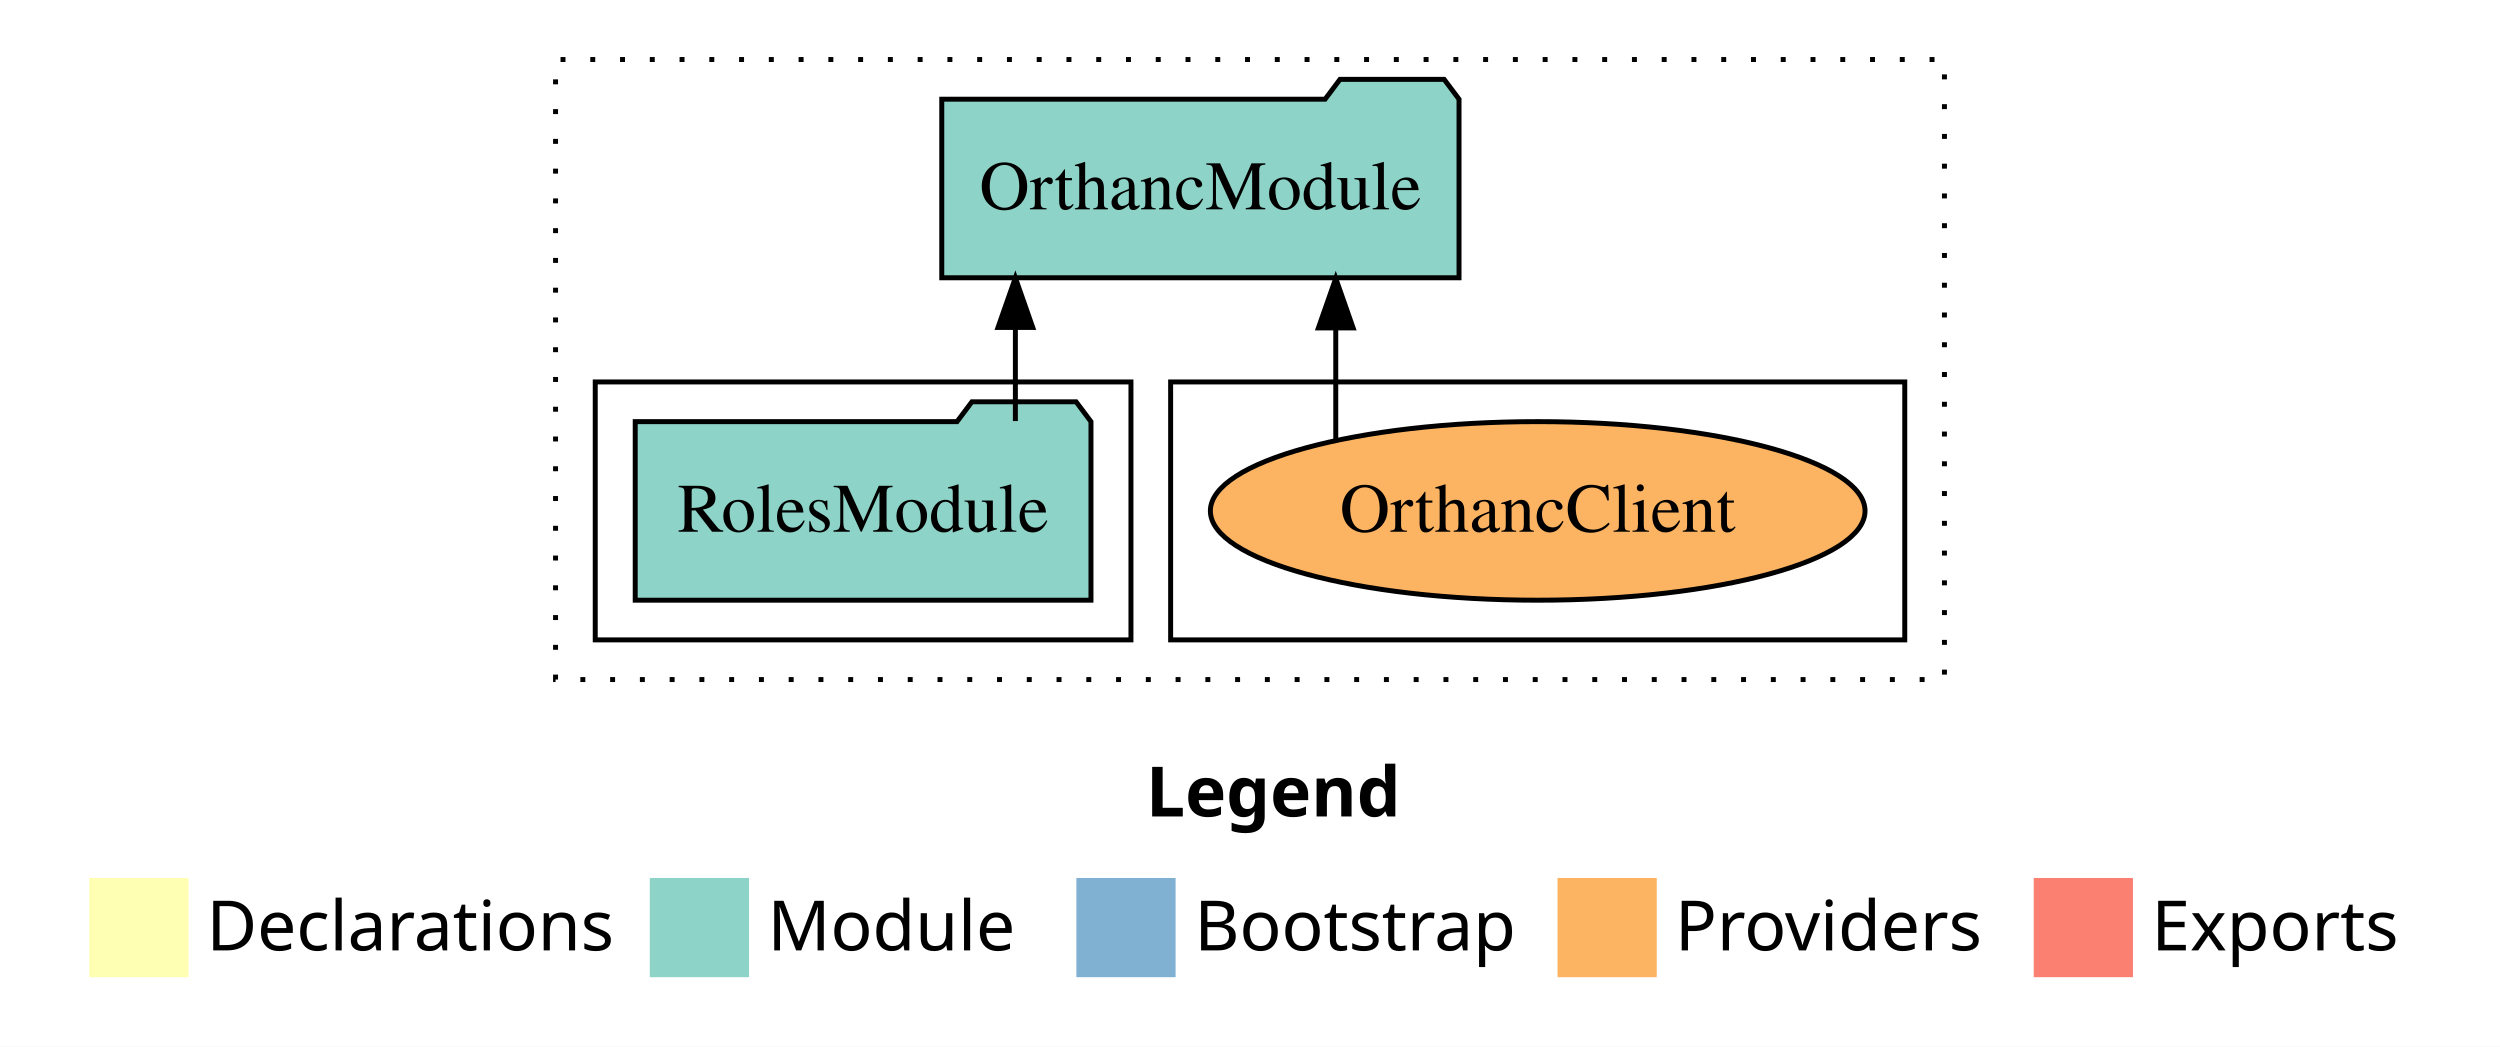
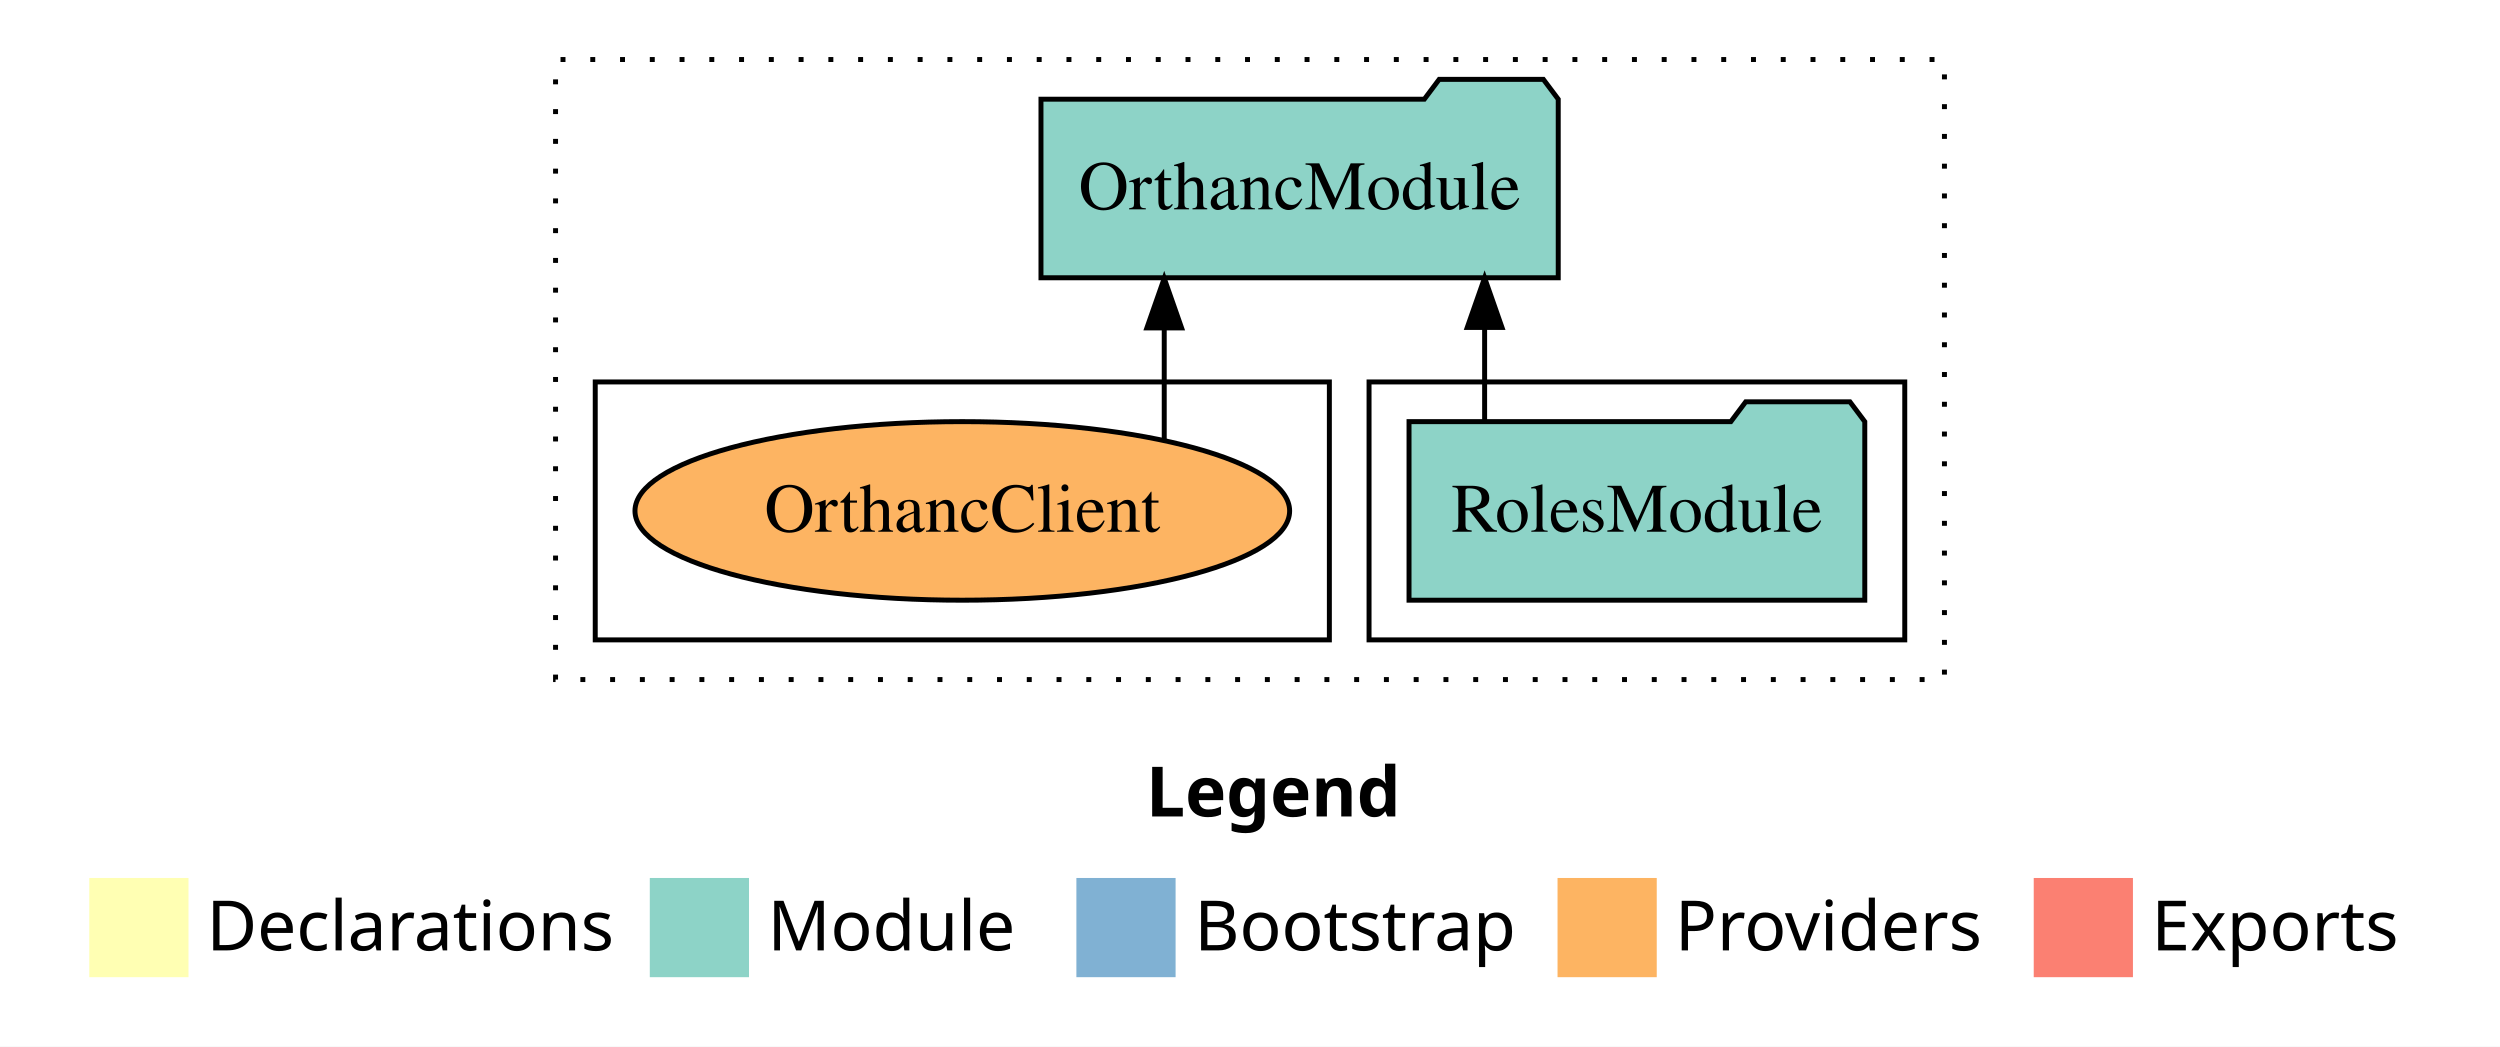
<svg xmlns="http://www.w3.org/2000/svg" width="504pt" height="211pt" viewBox="0.00 0.00 504.00 211.00">
  <g id="graph0" class="graph" transform="scale(1 1) rotate(0) translate(4 207)">
    <polygon fill="white" stroke="transparent" points="-4,4 -4,-207 500,-207 500,4 -4,4" />
    <text text-anchor="start" x="227.01" y="-42.4" font-family="Times-12" font-weight="bold" font-size="14.00">Legend</text>
    <polygon fill="#ffffb3" stroke="transparent" points="14,-10 14,-30 34,-30 34,-10 14,-10" />
    <text text-anchor="start" x="37.63" y="-15.4" font-family="Times-12" font-size="14.00">  Declarations</text>
    <polygon fill="#8dd3c7" stroke="transparent" points="127,-10 127,-30 147,-30 147,-10 127,-10" />
    <text text-anchor="start" x="150.73" y="-15.4" font-family="Times-12" font-size="14.00">  Module</text>
    <polygon fill="#80b1d3" stroke="transparent" points="213,-10 213,-30 233,-30 233,-10 213,-10" />
    <text text-anchor="start" x="236.78" y="-15.4" font-family="Times-12" font-size="14.00">  Bootstrap</text>
    <polygon fill="#fdb462" stroke="transparent" points="310,-10 310,-30 330,-30 330,-10 310,-10" />
    <text text-anchor="start" x="333.67" y="-15.4" font-family="Times-12" font-size="14.00">  Providers</text>
    <polygon fill="#fb8072" stroke="transparent" points="406,-10 406,-30 426,-30 426,-10 406,-10" />
    <text text-anchor="start" x="429.73" y="-15.4" font-family="Times-12" font-size="14.00">  Exports</text>
    <g id="clust1" class="cluster">
      <polygon fill="none" stroke="black" stroke-dasharray="1,5" points="108,-70 108,-195 388,-195 388,-70 108,-70" />
    </g>
+     <g id="clust3" class="cluster">
+       <polygon fill="none" stroke="black" points="272,-78 272,-130 380,-130 380,-78 272,-78" />
+     </g>
    <g id="clust6" class="cluster">
-       <polygon fill="none" stroke="black" points="232,-78 232,-130 380,-130 380,-78 232,-78" />
-     </g>
-     <g id="clust3" class="cluster">
-       <polygon fill="none" stroke="black" points="116,-78 116,-130 224,-130 224,-78 116,-78" />
+       <polygon fill="none" stroke="black" points="116,-78 116,-130 264,-130 264,-78 116,-78" />
    </g>
    <g id="node1" class="node">
-       <polygon fill="#8dd3c7" stroke="black" points="215.94,-122 212.94,-126 191.94,-126 188.94,-122 124.06,-122 124.06,-86 215.94,-86 215.94,-122" />
-       <text text-anchor="middle" x="170" y="-99.8" font-family="Times,serif" font-size="14.00">RolesModule</text>
+       <polygon fill="#8dd3c7" stroke="black" points="371.94,-122 368.94,-126 347.94,-126 344.94,-122 280.06,-122 280.06,-86 371.94,-86 371.94,-122" />
+       <text text-anchor="middle" x="326" y="-99.8" font-family="Times,serif" font-size="14.00">RolesModule</text>
    </g>
    <g id="node2" class="node">
-       <polygon fill="#8dd3c7" stroke="black" points="290.14,-187 287.14,-191 266.14,-191 263.14,-187 185.86,-187 185.86,-151 290.14,-151 290.14,-187" />
-       <text text-anchor="middle" x="238" y="-164.8" font-family="Times,serif" font-size="14.00">OrthancModule</text>
+       <polygon fill="#8dd3c7" stroke="black" points="310.14,-187 307.14,-191 286.14,-191 283.14,-187 205.86,-187 205.86,-151 310.14,-151 310.14,-187" />
+       <text text-anchor="middle" x="258" y="-164.8" font-family="Times,serif" font-size="14.00">OrthancModule</text>
    </g>
    <g id="edge1" class="edge">
-       <path fill="none" stroke="black" d="M200.7,-122.11C200.7,-122.11 200.7,-140.99 200.7,-140.99" />
-       <polygon fill="black" stroke="black" points="197.2,-140.99 200.7,-150.99 204.2,-140.99 197.2,-140.99" />
+       <path fill="none" stroke="black" d="M295.3,-122.11C295.3,-122.11 295.3,-140.99 295.3,-140.99" />
+       <polygon fill="black" stroke="black" points="291.8,-140.99 295.3,-150.99 298.8,-140.99 291.8,-140.99" />
    </g>
    <g id="node3" class="node">
-       <ellipse fill="#fdb462" stroke="black" cx="306" cy="-104" rx="65.99" ry="18" />
-       <text text-anchor="middle" x="306" y="-99.8" font-family="Times,serif" font-size="14.00">OrthancClient</text>
+       <ellipse fill="#fdb462" stroke="black" cx="190" cy="-104" rx="65.99" ry="18" />
+       <text text-anchor="middle" x="190" y="-99.8" font-family="Times,serif" font-size="14.00">OrthancClient</text>
    </g>
    <g id="edge2" class="edge">
-       <path fill="none" stroke="black" d="M265.29,-118.43C265.29,-118.43 265.29,-140.89 265.29,-140.89" />
-       <polygon fill="black" stroke="black" points="261.79,-140.89 265.29,-150.89 268.79,-140.89 261.79,-140.89" />
+       <path fill="none" stroke="black" d="M230.71,-118.43C230.71,-118.43 230.71,-140.89 230.71,-140.89" />
+       <polygon fill="black" stroke="black" points="227.21,-140.89 230.71,-150.89 234.21,-140.89 227.21,-140.89" />
    </g>
  </g>
</svg>
